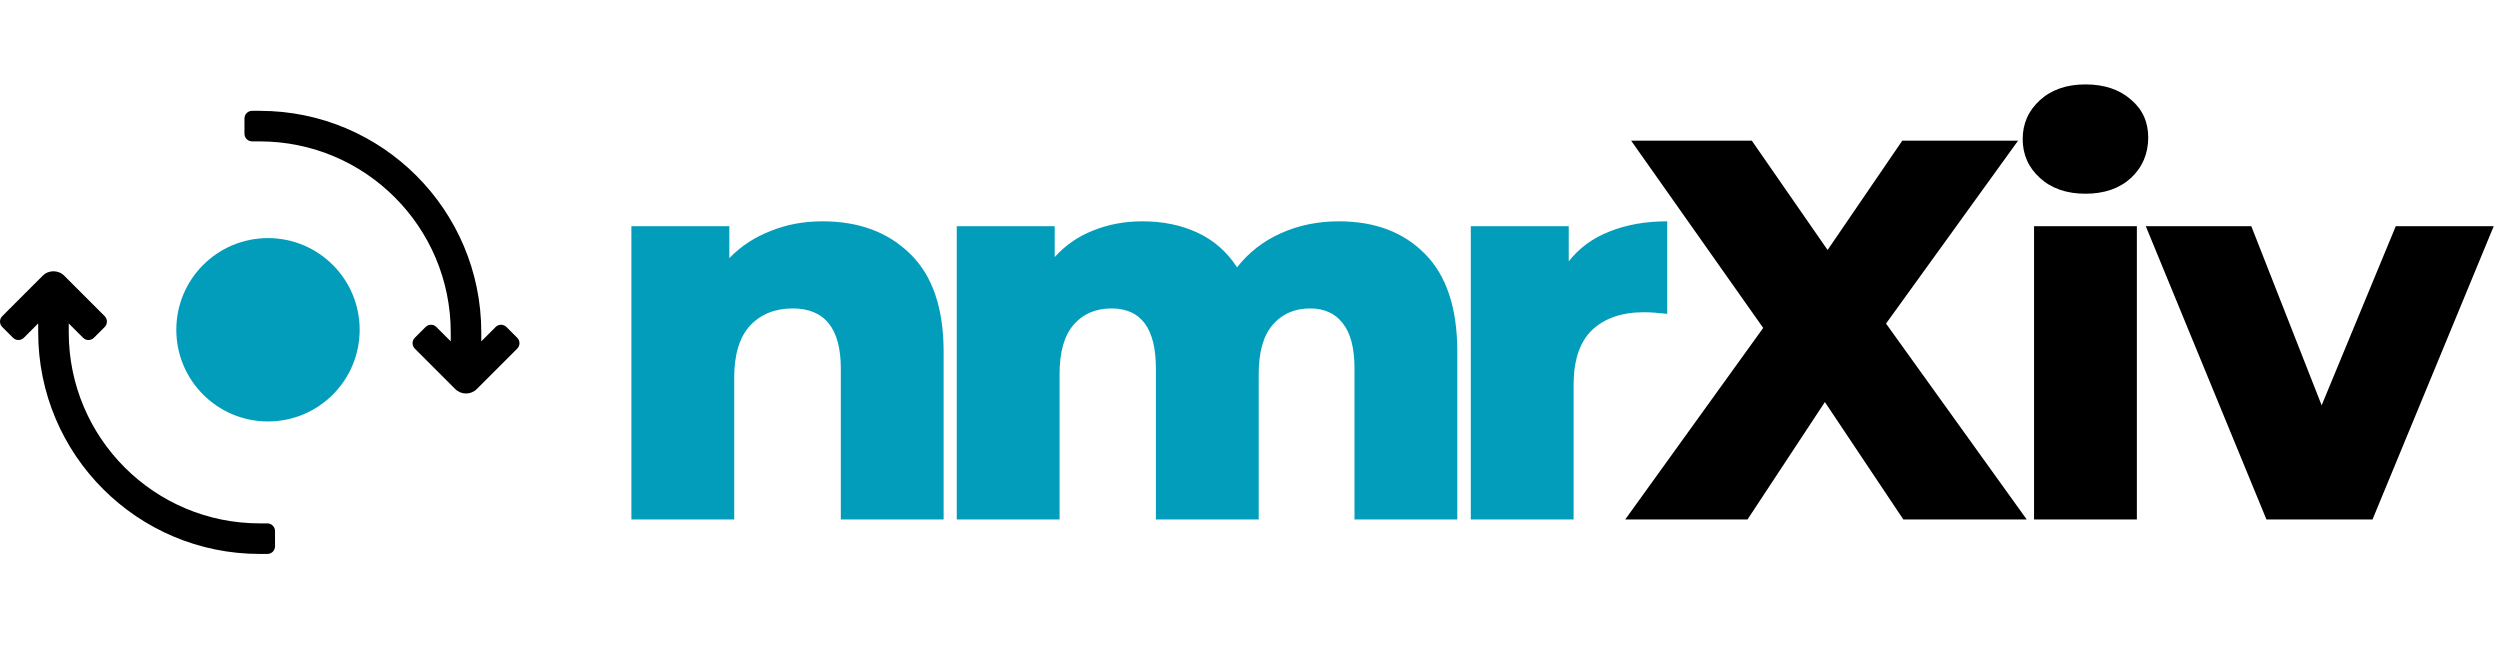
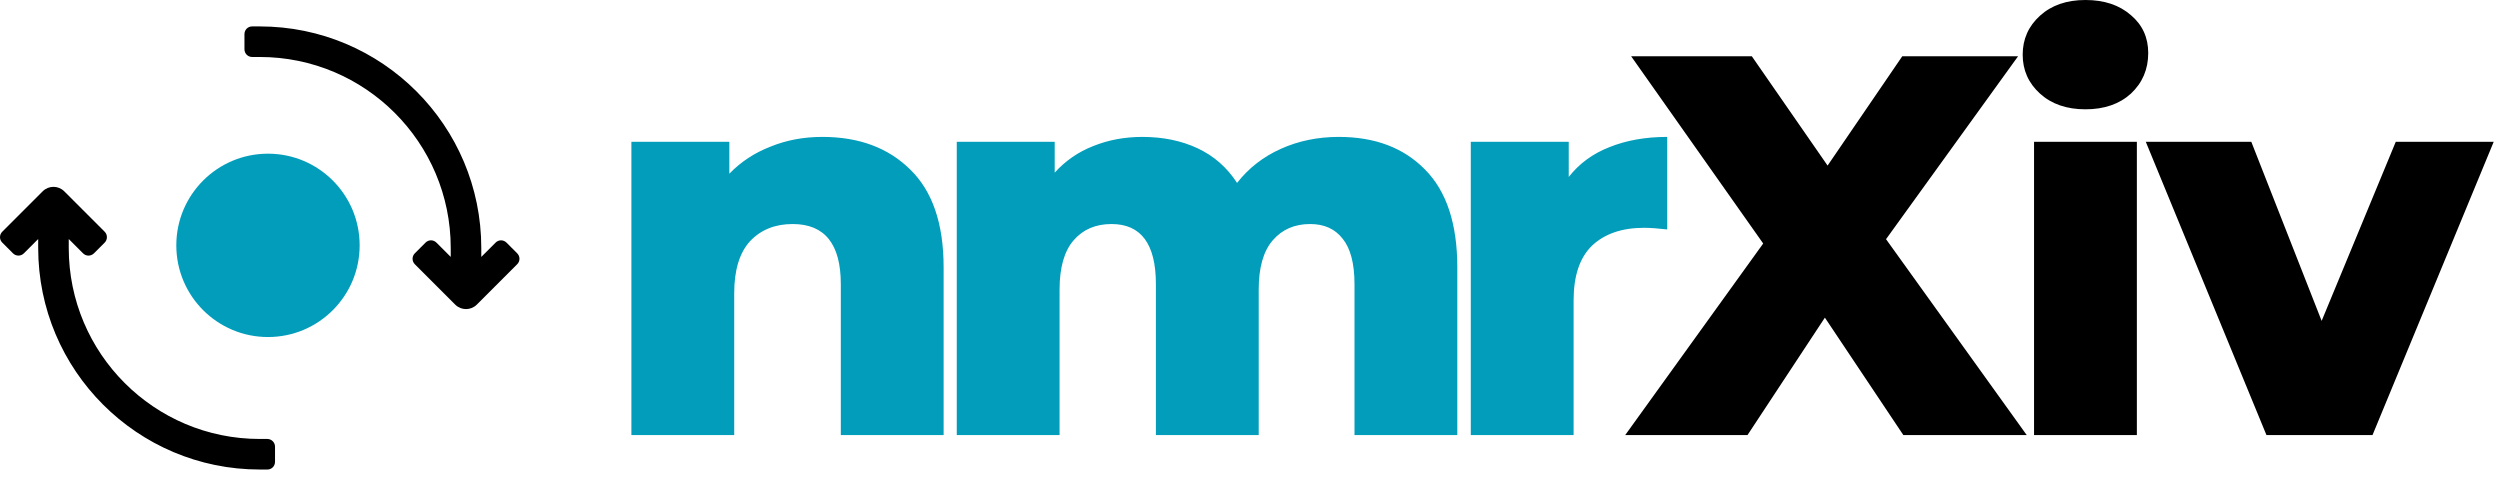
- <svg xmlns="http://www.w3.org/2000/svg" width="231" height="61" viewBox="0 0 231 61" fill="none">
-   <path d="M6.352 30.712C6.352 40.459 14.254 48.36 24 48.36H24.706C25.093 48.36 25.412 48.679 25.412 49.073V50.471C25.412 50.871 25.098 51.184 24.71 51.184H24C12.694 51.184 3.529 42.018 3.529 30.712V29.886L2.202 31.212C1.926 31.488 1.478 31.485 1.2 31.207L0.211 30.218C-0.072 29.936 -0.068 29.489 0.209 29.212L3.942 25.479C4.494 24.927 5.388 24.927 5.939 25.479L9.672 29.212C9.947 29.486 9.949 29.94 9.671 30.218L8.682 31.207C8.399 31.489 7.954 31.488 7.679 31.212L6.352 29.886V30.712ZM41.648 30.712C41.648 20.966 33.746 13.065 24 13.065H23.297C22.904 13.065 22.588 12.746 22.588 12.352V10.954C22.588 10.554 22.904 10.241 23.294 10.241H24C35.306 10.241 44.471 19.407 44.471 30.712V31.54L45.798 30.213C46.074 29.937 46.522 29.94 46.8 30.218L47.789 31.207C48.072 31.489 48.068 31.936 47.791 32.213L44.058 35.946C43.506 36.498 42.613 36.498 42.061 35.946L38.328 32.213C38.053 31.939 38.051 31.485 38.33 31.207L39.319 30.218C39.601 29.936 40.045 29.938 40.321 30.213L41.648 31.54V30.712Z" fill="black" />
-   <path d="M16.291 30.471C16.291 25.792 20.083 22 24.762 22C29.44 22 33.233 25.792 33.233 30.471C33.233 35.149 29.441 38.942 24.762 38.942C20.083 38.942 16.291 35.15 16.291 30.471Z" fill="#019DBB" />
-   <path d="M75.991 20.45C79.357 20.45 82.057 21.45 84.091 23.45C86.157 25.45 87.191 28.467 87.191 32.5V48H77.691V34.05C77.691 30.35 76.207 28.5 73.241 28.5C71.607 28.5 70.291 29.033 69.291 30.1C68.324 31.167 67.841 32.767 67.841 34.9V48H58.341V20.9H67.391V23.85C68.457 22.75 69.724 21.917 71.191 21.35C72.657 20.75 74.257 20.45 75.991 20.45ZM123.705 20.45C127.038 20.45 129.688 21.45 131.655 23.45C133.655 25.45 134.655 28.467 134.655 32.5V48H125.155V34.05C125.155 32.15 124.788 30.75 124.055 29.85C123.355 28.95 122.355 28.5 121.055 28.5C119.622 28.5 118.472 29 117.605 30C116.738 31 116.305 32.517 116.305 34.55V48H106.805V34.05C106.805 30.35 105.438 28.5 102.705 28.5C101.238 28.5 100.072 29 99.205 30C98.338 31 97.905 32.517 97.905 34.55V48H88.405V20.9H97.455V23.75C98.455 22.65 99.638 21.833 101.005 21.3C102.405 20.733 103.922 20.45 105.555 20.45C107.455 20.45 109.155 20.8 110.655 21.5C112.155 22.2 113.372 23.267 114.305 24.7C115.372 23.333 116.722 22.283 118.355 21.55C119.988 20.817 121.772 20.45 123.705 20.45ZM144.951 24.15C145.918 22.917 147.168 22 148.701 21.4C150.268 20.767 152.051 20.45 154.051 20.45V29C153.185 28.9 152.468 28.85 151.901 28.85C149.868 28.85 148.268 29.4 147.101 30.5C145.968 31.6 145.401 33.283 145.401 35.55V48H135.901V20.9H144.951V24.15Z" fill="#019DBB" />
-   <path d="M175.869 48L168.619 37.15L161.469 48H150.169L162.919 30.3L150.719 13H161.869L168.869 23.1L175.769 13H186.469L174.269 29.9L187.269 48H175.869ZM187.946 20.9H197.446V48H187.946V20.9ZM192.696 17.9C190.963 17.9 189.563 17.417 188.496 16.45C187.43 15.483 186.896 14.283 186.896 12.85C186.896 11.417 187.43 10.217 188.496 9.25C189.563 8.283 190.963 7.8 192.696 7.8C194.43 7.8 195.83 8.267 196.896 9.2C197.963 10.1 198.496 11.267 198.496 12.7C198.496 14.2 197.963 15.45 196.896 16.45C195.83 17.417 194.43 17.9 192.696 17.9ZM230.42 20.9L219.22 48H209.42L198.27 20.9H208.02L214.52 37.45L221.37 20.9H230.42Z" fill="black" />
+ <svg xmlns="http://www.w3.org/2000/svg" width="100%" height="100%" viewBox="0 0 231 44" version="1.1" xml:space="preserve" style="fill-rule:evenodd;clip-rule:evenodd;stroke-linejoin:round;stroke-miterlimit:2;">
+   <path d="M6.352,22.912c0,9.747 7.901,17.648 17.648,17.648l0.706,0c0.386,0 0.706,0.319 0.706,0.713l-0,1.398c-0,0.4 -0.314,0.713 -0.702,0.713l-0.71,-0c-11.306,-0 -20.471,-9.166 -20.471,-20.472l-0,-0.827l-1.327,1.327c-0.276,0.276 -0.724,0.273 -1.002,-0.005l-0.989,-0.989c-0.283,-0.283 -0.279,-0.729 -0.002,-1.006l3.733,-3.733c0.552,-0.552 1.445,-0.552 1.997,-0l3.733,3.733c0.275,0.274 0.277,0.728 -0.001,1.006l-0.989,0.989c-0.283,0.282 -0.728,0.28 -1.003,0.005l-1.327,-1.327l0,0.827Zm35.296,0c-0,-9.746 -7.902,-17.647 -17.648,-17.647l-0.703,-0c-0.393,-0 -0.709,-0.319 -0.709,-0.713l0,-1.398c0,-0.4 0.316,-0.713 0.705,-0.713l0.707,0c11.306,0 20.471,9.166 20.471,20.471l0,0.827l1.327,-1.326c0.276,-0.276 0.724,-0.273 1.002,0.005l0.989,0.989c0.283,0.282 0.279,0.729 0.002,1.006l-3.733,3.733c-0.552,0.552 -1.445,0.552 -1.997,0l-3.733,-3.733c-0.275,-0.275 -0.277,-0.728 0.001,-1.006l0.989,-0.989c0.283,-0.283 0.727,-0.281 1.003,-0.005l1.327,1.326l-0,-0.827Z" style="fill-rule:nonzero;" />
+   <path d="M16.291,22.671c-0,-4.679 3.792,-8.471 8.471,-8.471c4.678,0 8.47,3.792 8.47,8.471c0,4.678 -3.792,8.471 -8.47,8.471c-4.679,-0 -8.471,-3.792 -8.471,-8.471Z" style="fill:#019dbb;fill-rule:nonzero;" />
+   <path d="M75.991,12.65c3.366,-0 6.066,1 8.1,3c2.066,2 3.1,5.017 3.1,9.05l-0,15.5l-9.5,0l-0,-13.95c-0,-3.7 -1.484,-5.55 -4.45,-5.55c-1.634,0 -2.95,0.533 -3.95,1.6c-0.967,1.067 -1.45,2.667 -1.45,4.8l-0,13.1l-9.5,0l-0,-27.1l9.05,-0l-0,2.95c1.066,-1.1 2.333,-1.933 3.8,-2.5c1.466,-0.6 3.066,-0.9 4.8,-0.9Zm47.714,-0c3.333,-0 5.983,1 7.95,3c2,2 3,5.017 3,9.05l-0,15.5l-9.5,0l-0,-13.95c-0,-1.9 -0.367,-3.3 -1.1,-4.2c-0.7,-0.9 -1.7,-1.35 -3,-1.35c-1.433,0 -2.583,0.5 -3.45,1.5c-0.867,1 -1.3,2.517 -1.3,4.55l-0,13.45l-9.5,0l-0,-13.95c-0,-3.7 -1.367,-5.55 -4.1,-5.55c-1.467,0 -2.633,0.5 -3.5,1.5c-0.867,1 -1.3,2.517 -1.3,4.55l0,13.45l-9.5,0l0,-27.1l9.05,-0l0,2.85c1,-1.1 2.183,-1.917 3.55,-2.45c1.4,-0.567 2.917,-0.85 4.55,-0.85c1.9,-0 3.6,0.35 5.1,1.05c1.5,0.7 2.717,1.767 3.65,3.2c1.067,-1.367 2.417,-2.417 4.05,-3.15c1.633,-0.733 3.417,-1.1 5.35,-1.1Zm21.246,3.7c0.967,-1.233 2.217,-2.15 3.75,-2.75c1.567,-0.633 3.35,-0.95 5.35,-0.95l-0,8.55c-0.866,-0.1 -1.583,-0.15 -2.15,-0.15c-2.033,-0 -3.633,0.55 -4.8,1.65c-1.133,1.1 -1.7,2.783 -1.7,5.05l-0,12.45l-9.5,0l-0,-27.1l9.05,-0l-0,3.25Z" style="fill:#019dbb;fill-rule:nonzero;" />
+   <path d="M175.869,40.2l-7.25,-10.85l-7.15,10.85l-11.3,0l12.75,-17.7l-12.2,-17.3l11.15,-0l7,10.1l6.9,-10.1l10.7,-0l-12.2,16.9l13,18.1l-11.4,0Zm12.077,-27.1l9.5,-0l-0,27.1l-9.5,0l-0,-27.1Zm4.75,-3c-1.733,-0 -3.133,-0.483 -4.2,-1.45c-1.066,-0.967 -1.6,-2.167 -1.6,-3.6c-0,-1.433 0.534,-2.633 1.6,-3.6c1.067,-0.967 2.467,-1.45 4.2,-1.45c1.734,-0 3.134,0.467 4.2,1.4c1.067,0.9 1.6,2.067 1.6,3.5c-0,1.5 -0.533,2.75 -1.6,3.75c-1.066,0.967 -2.466,1.45 -4.2,1.45Zm37.724,3l-11.2,27.1l-9.8,0l-11.15,-27.1l9.75,-0l6.5,16.55l6.85,-16.55l9.05,-0Z" style="fill-rule:nonzero;" />
</svg>
